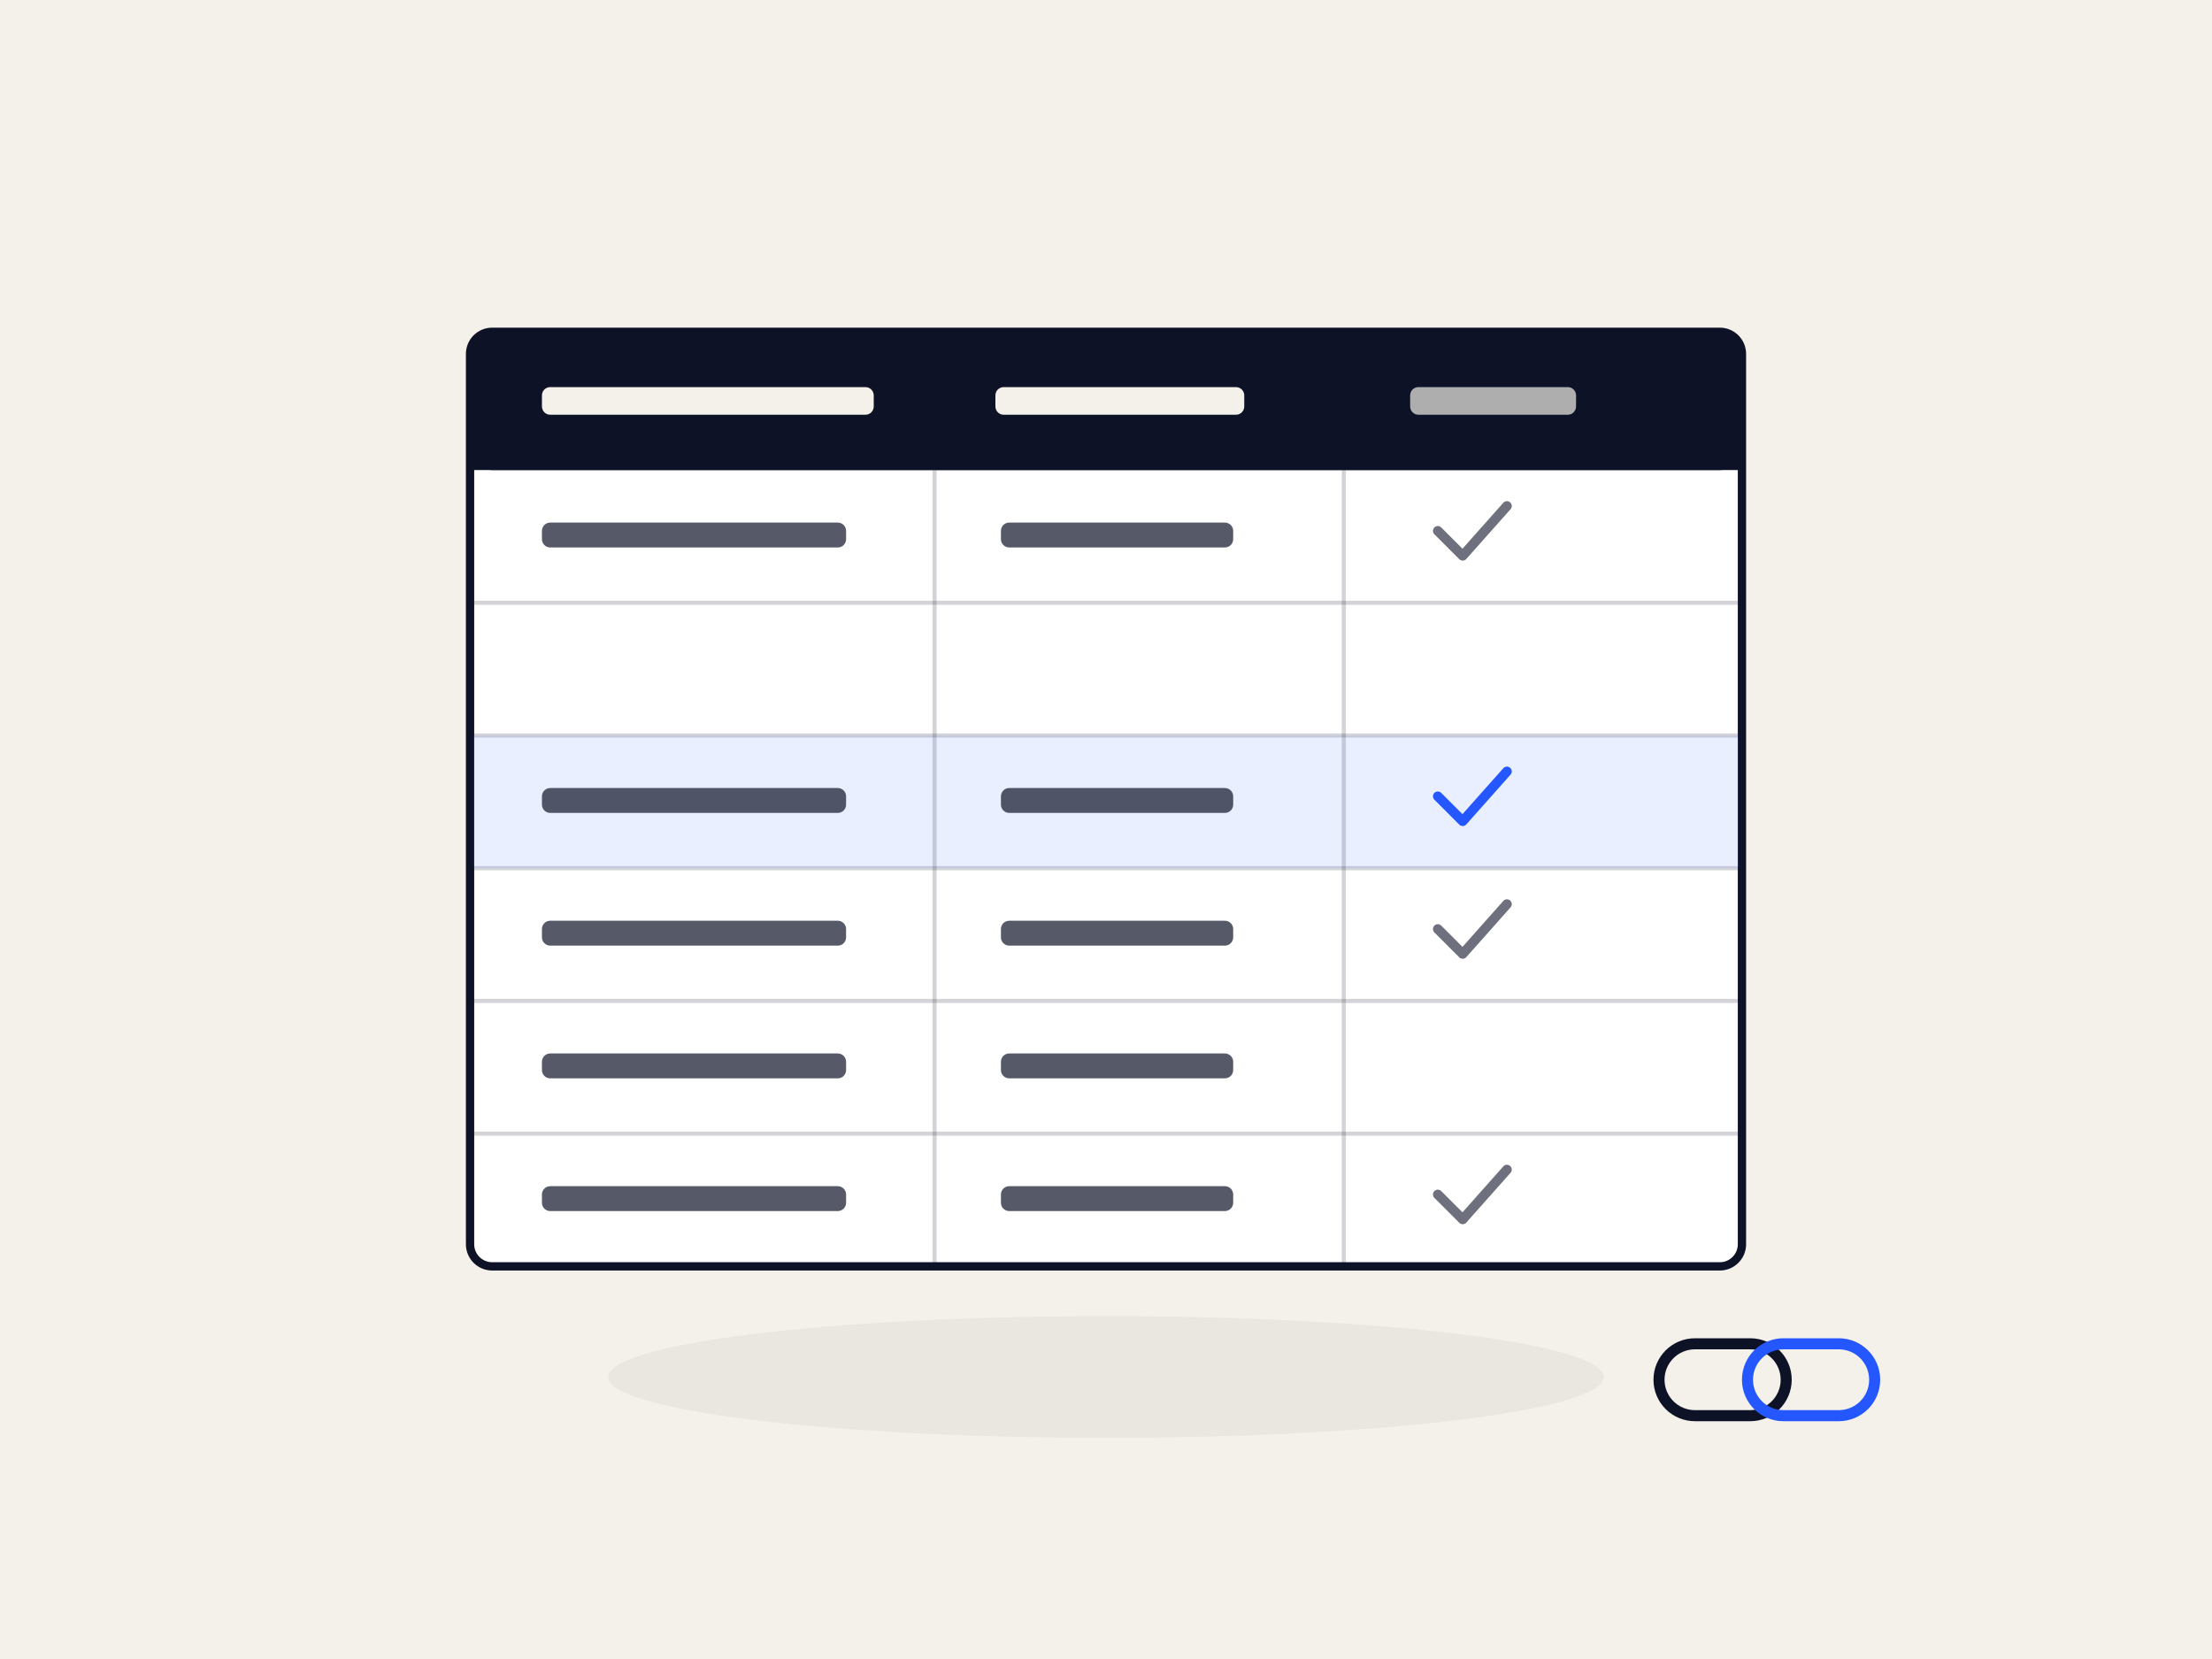
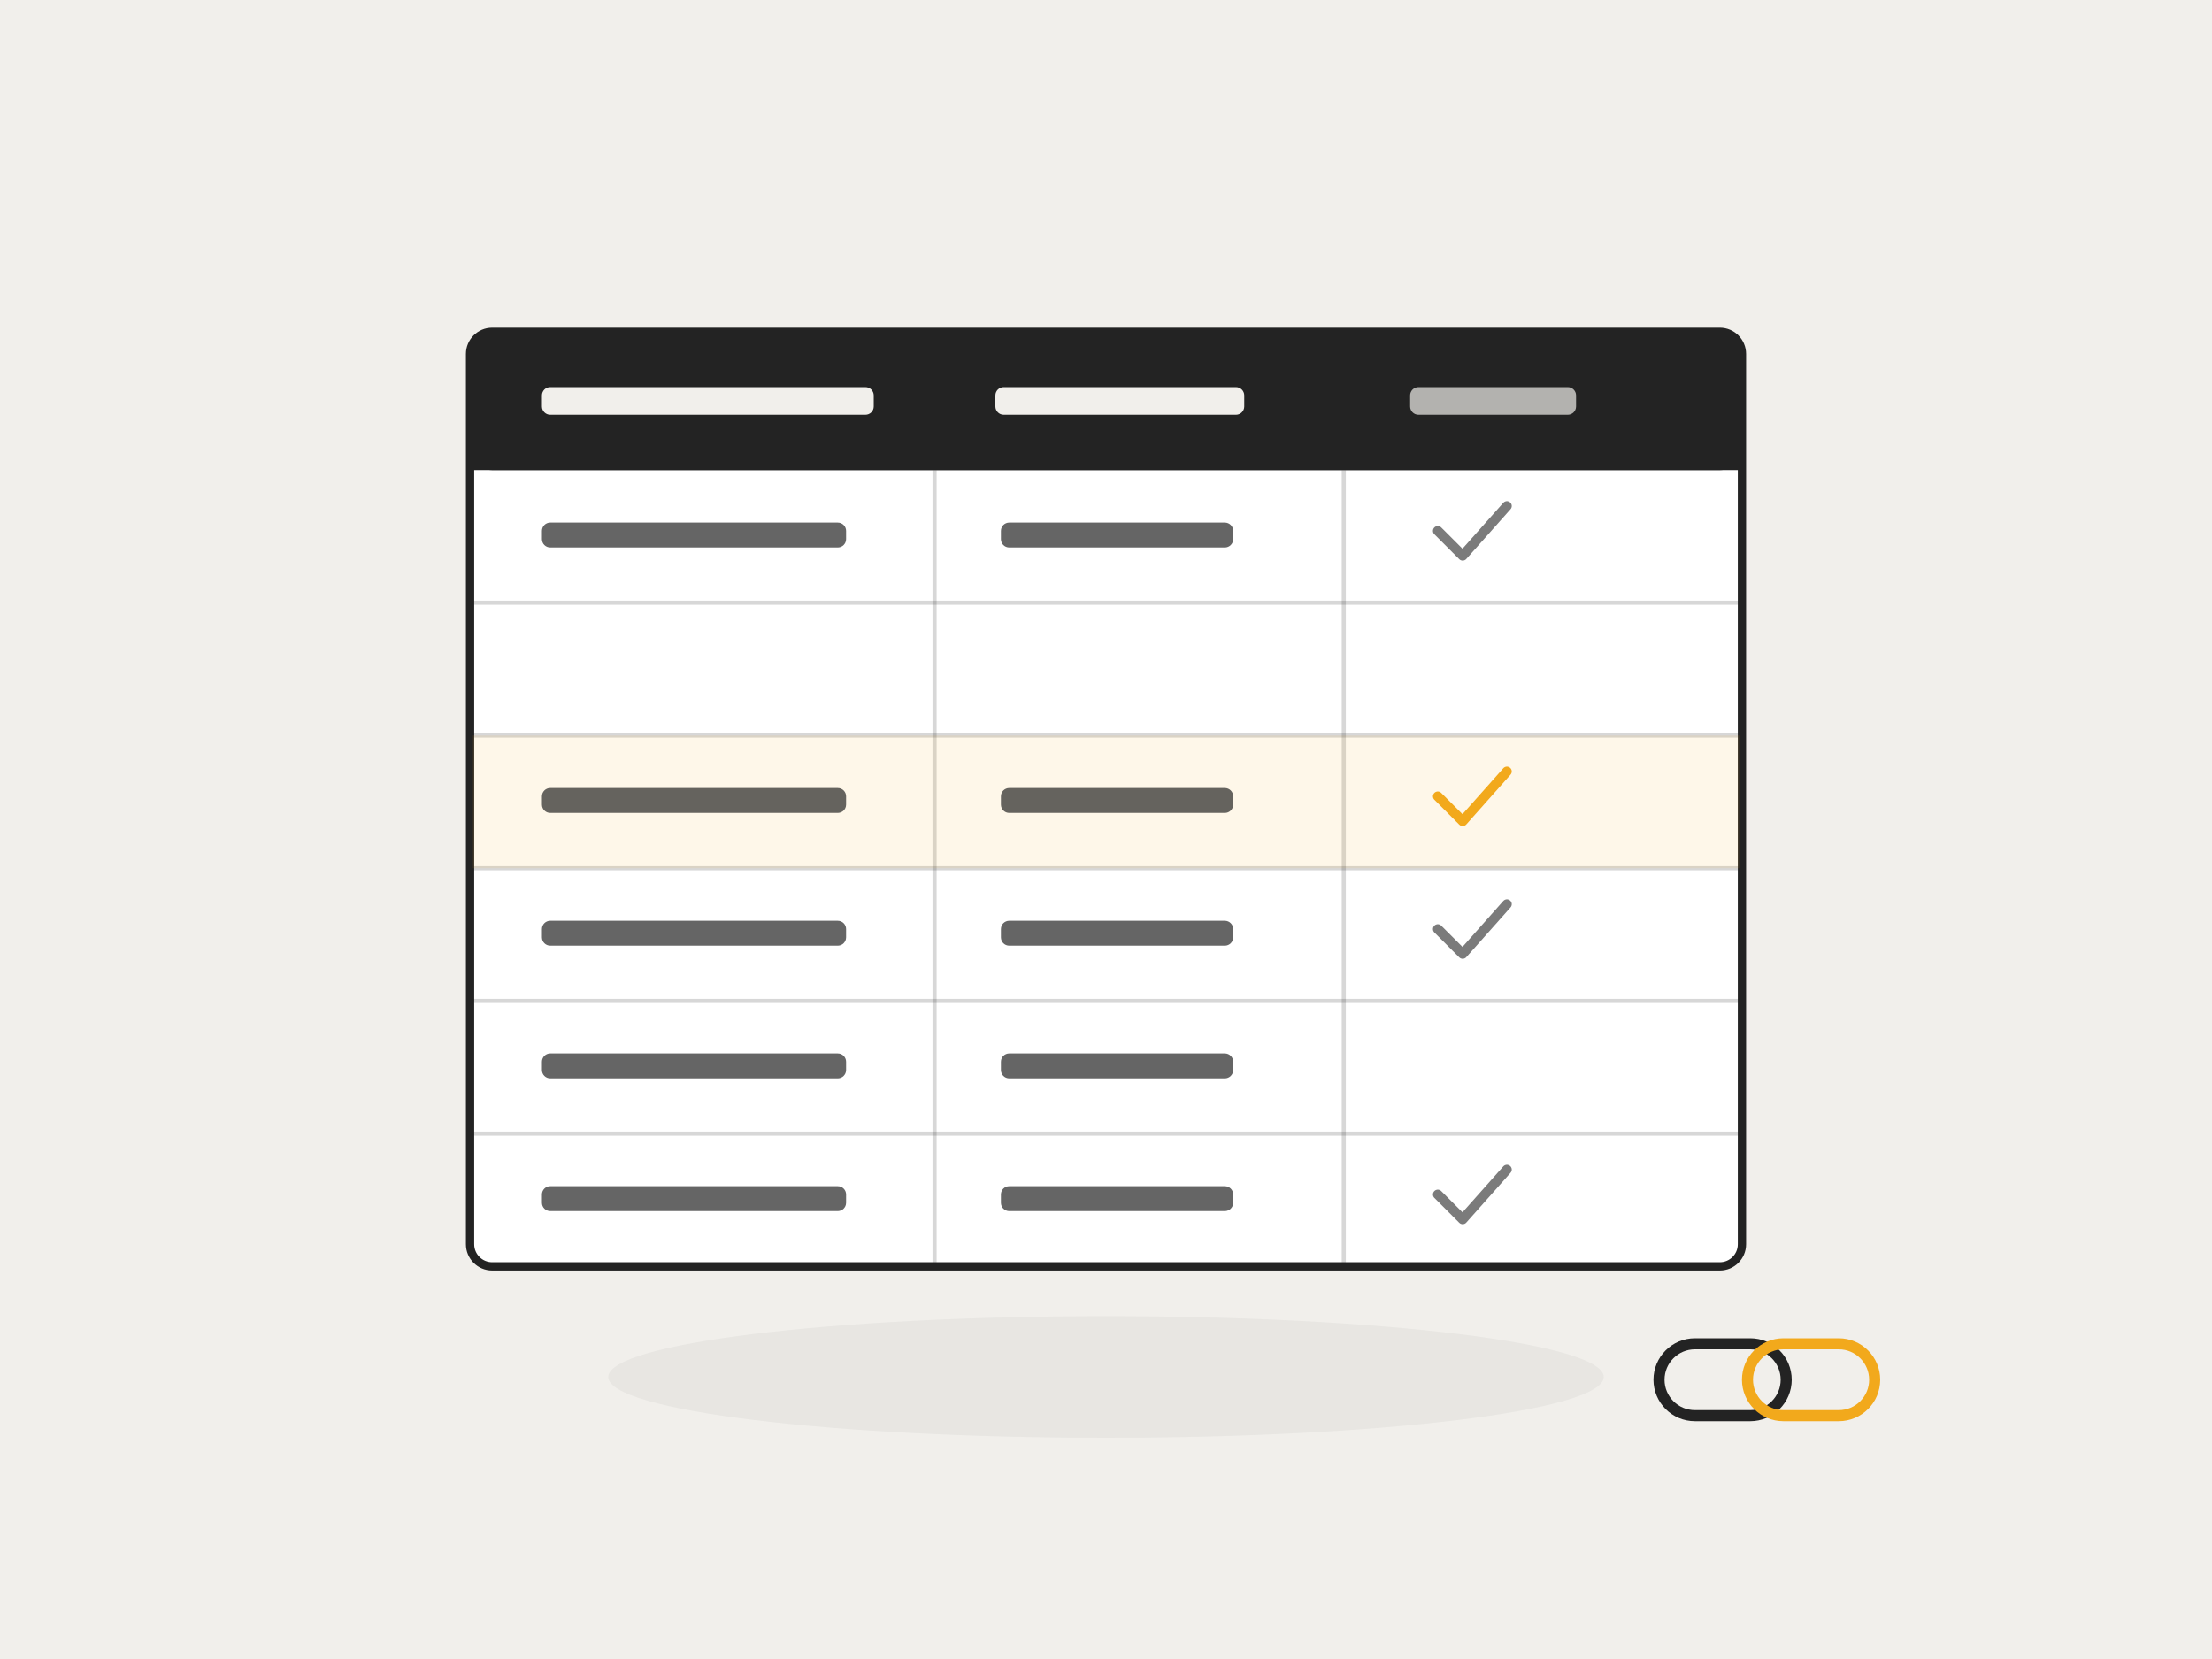
<svg xmlns="http://www.w3.org/2000/svg" viewBox="0 0 800 600" role="img" aria-label="An ownership registry ledger with rows, verification marks and a chain of custody link">
-   <rect width="800" height="600" fill="#f4f1ea" />
-   <ellipse cx="400" cy="498" rx="180" ry="22" fill="#0e1226" opacity="0.05" />
-   <rect x="170" y="120" width="460" height="338" rx="8" fill="#ffffff" stroke="#0e1226" stroke-width="3" />
-   <rect x="170" y="120" width="460" height="50" rx="8" fill="#0e1226" />
-   <rect x="170" y="150" width="460" height="20" fill="#0e1226" />
-   <g fill="#f4f1ea">
+   <rect width="800" height="600" fill="#f1efeb" />
+   <ellipse cx="400" cy="498" rx="180" ry="22" fill="#232323" opacity="0.05" />
+   <rect x="170" y="120" width="460" height="338" rx="8" fill="#ffffff" stroke="#232323" stroke-width="3" />
+   <rect x="170" y="120" width="460" height="50" rx="8" fill="#232323" />
+   <rect x="170" y="150" width="460" height="20" fill="#232323" />
+   <g fill="#f1efeb">
    <rect x="196" y="140" width="120" height="10" rx="3" />
    <rect x="360" y="140" width="90" height="10" rx="3" />
    <rect x="510" y="140" width="60" height="10" rx="3" opacity="0.7" />
  </g>
-   <g stroke="#0e1226" stroke-width="1.5" opacity="0.18">
+   <g stroke="#232323" stroke-width="1.5" opacity="0.18">
    <path d="M338 170 V458 M486 170 V458" />
  </g>
-   <g stroke="#0e1226" stroke-width="1.5" opacity="0.18">
+   <g stroke="#232323" stroke-width="1.5" opacity="0.18">
    <path d="M170 218 H630 M170 266 H630 M170 314 H630 M170 362 H630 M170 410 H630" />
  </g>
-   <rect x="171" y="266" width="458" height="48" fill="#2457ff" opacity="0.10" />
-   <g fill="#0e1226" opacity="0.7">
+   <rect x="171" y="266" width="458" height="48" fill="#f2a91c" opacity="0.10" />
+   <g fill="#232323" opacity="0.7">
    <rect x="196" y="189" width="110" height="9" rx="3" />
    <rect x="362" y="189" width="84" height="9" rx="3" />
    <rect x="196" y="285" width="110" height="9" rx="3" />
    <rect x="362" y="285" width="84" height="9" rx="3" />
    <rect x="196" y="333" width="110" height="9" rx="3" />
    <rect x="362" y="333" width="84" height="9" rx="3" />
    <rect x="196" y="381" width="110" height="9" rx="3" />
    <rect x="362" y="381" width="84" height="9" rx="3" />
    <rect x="196" y="429" width="110" height="9" rx="3" />
    <rect x="362" y="429" width="84" height="9" rx="3" />
  </g>
  <g fill="none" stroke-width="3.5" stroke-linecap="round" stroke-linejoin="round">
-     <path d="M520 192 l9 9 16 -18" stroke="#0e1226" opacity="0.6" />
-     <path d="M520 288 l9 9 16 -18" stroke="#2457ff" />
-     <path d="M520 336 l9 9 16 -18" stroke="#0e1226" opacity="0.6" />
-     <path d="M520 432 l9 9 16 -18" stroke="#0e1226" opacity="0.6" />
+     <path d="M520 192 l9 9 16 -18" stroke="#232323" opacity="0.6" />
+     <path d="M520 288 l9 9 16 -18" stroke="#f2a91c" />
+     <path d="M520 336 l9 9 16 -18" stroke="#232323" opacity="0.6" />
+     <path d="M520 432 l9 9 16 -18" stroke="#232323" opacity="0.6" />
  </g>
-   <g fill="none" stroke="#0e1226" stroke-width="4">
+   <g fill="none" stroke="#232323" stroke-width="4">
    <rect x="600" y="486" width="46" height="26" rx="13" />
-     <rect x="632" y="486" width="46" height="26" rx="13" stroke="#2457ff" />
+     <rect x="632" y="486" width="46" height="26" rx="13" stroke="#f2a91c" />
  </g>
</svg>
